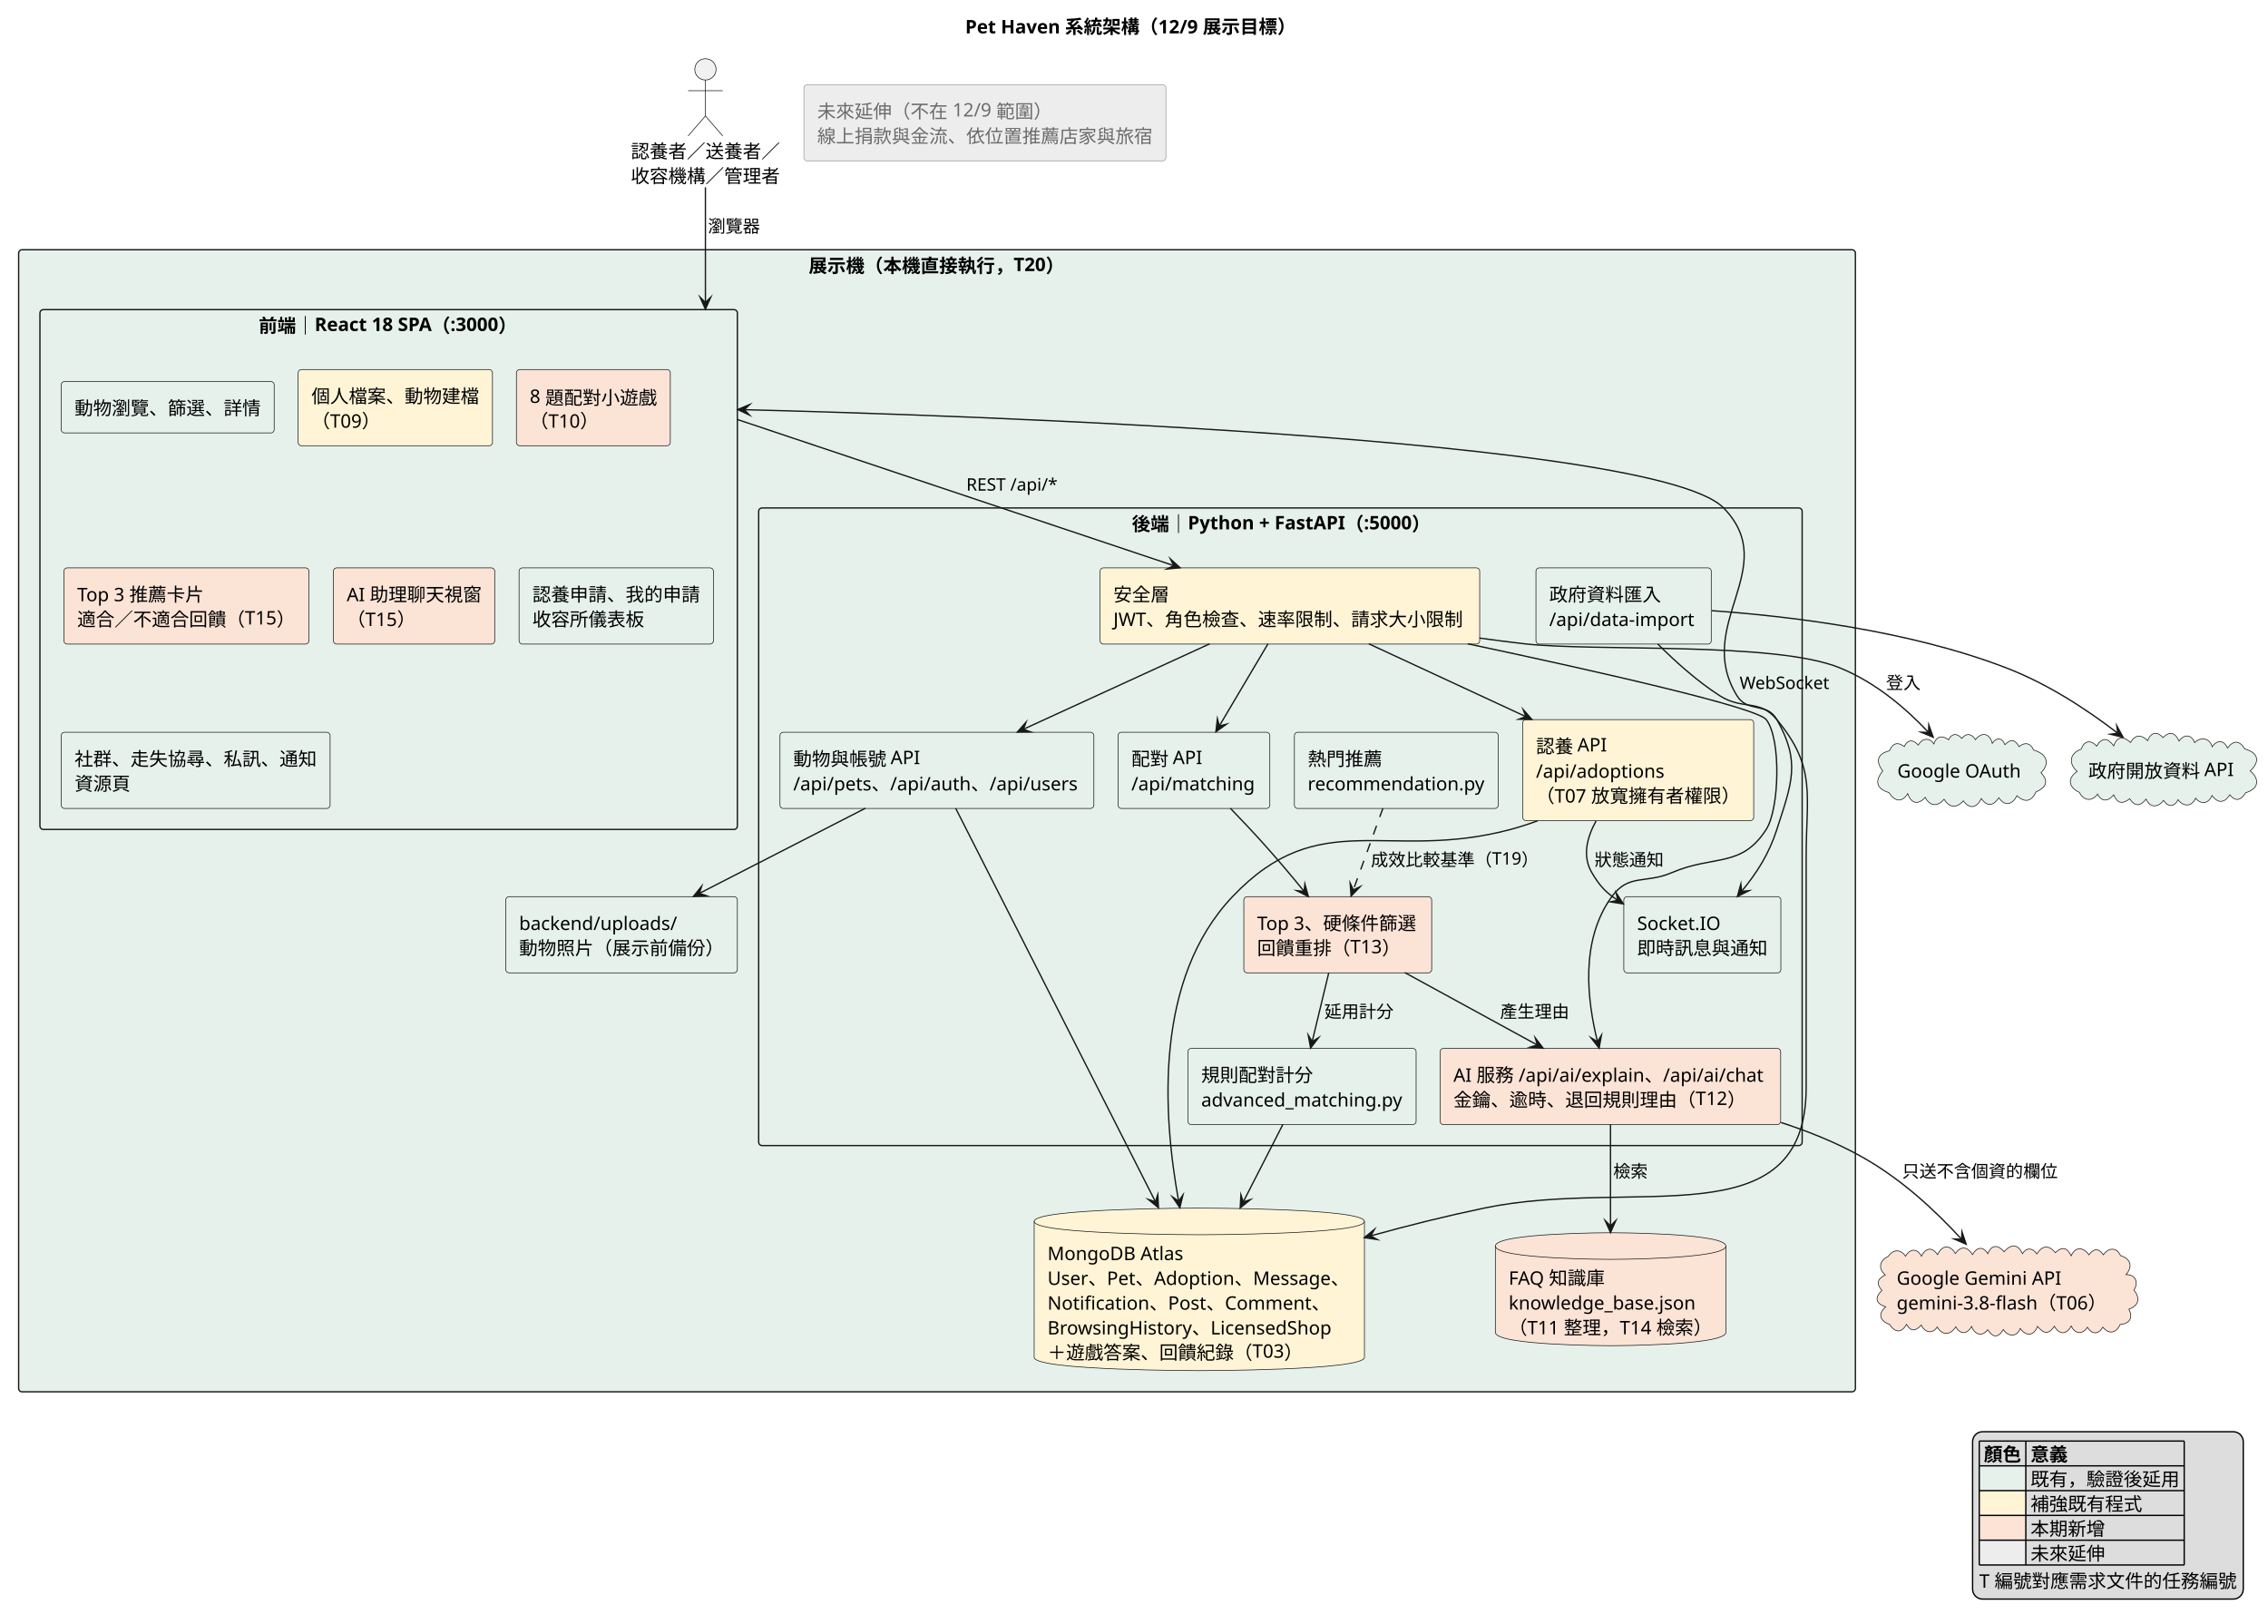
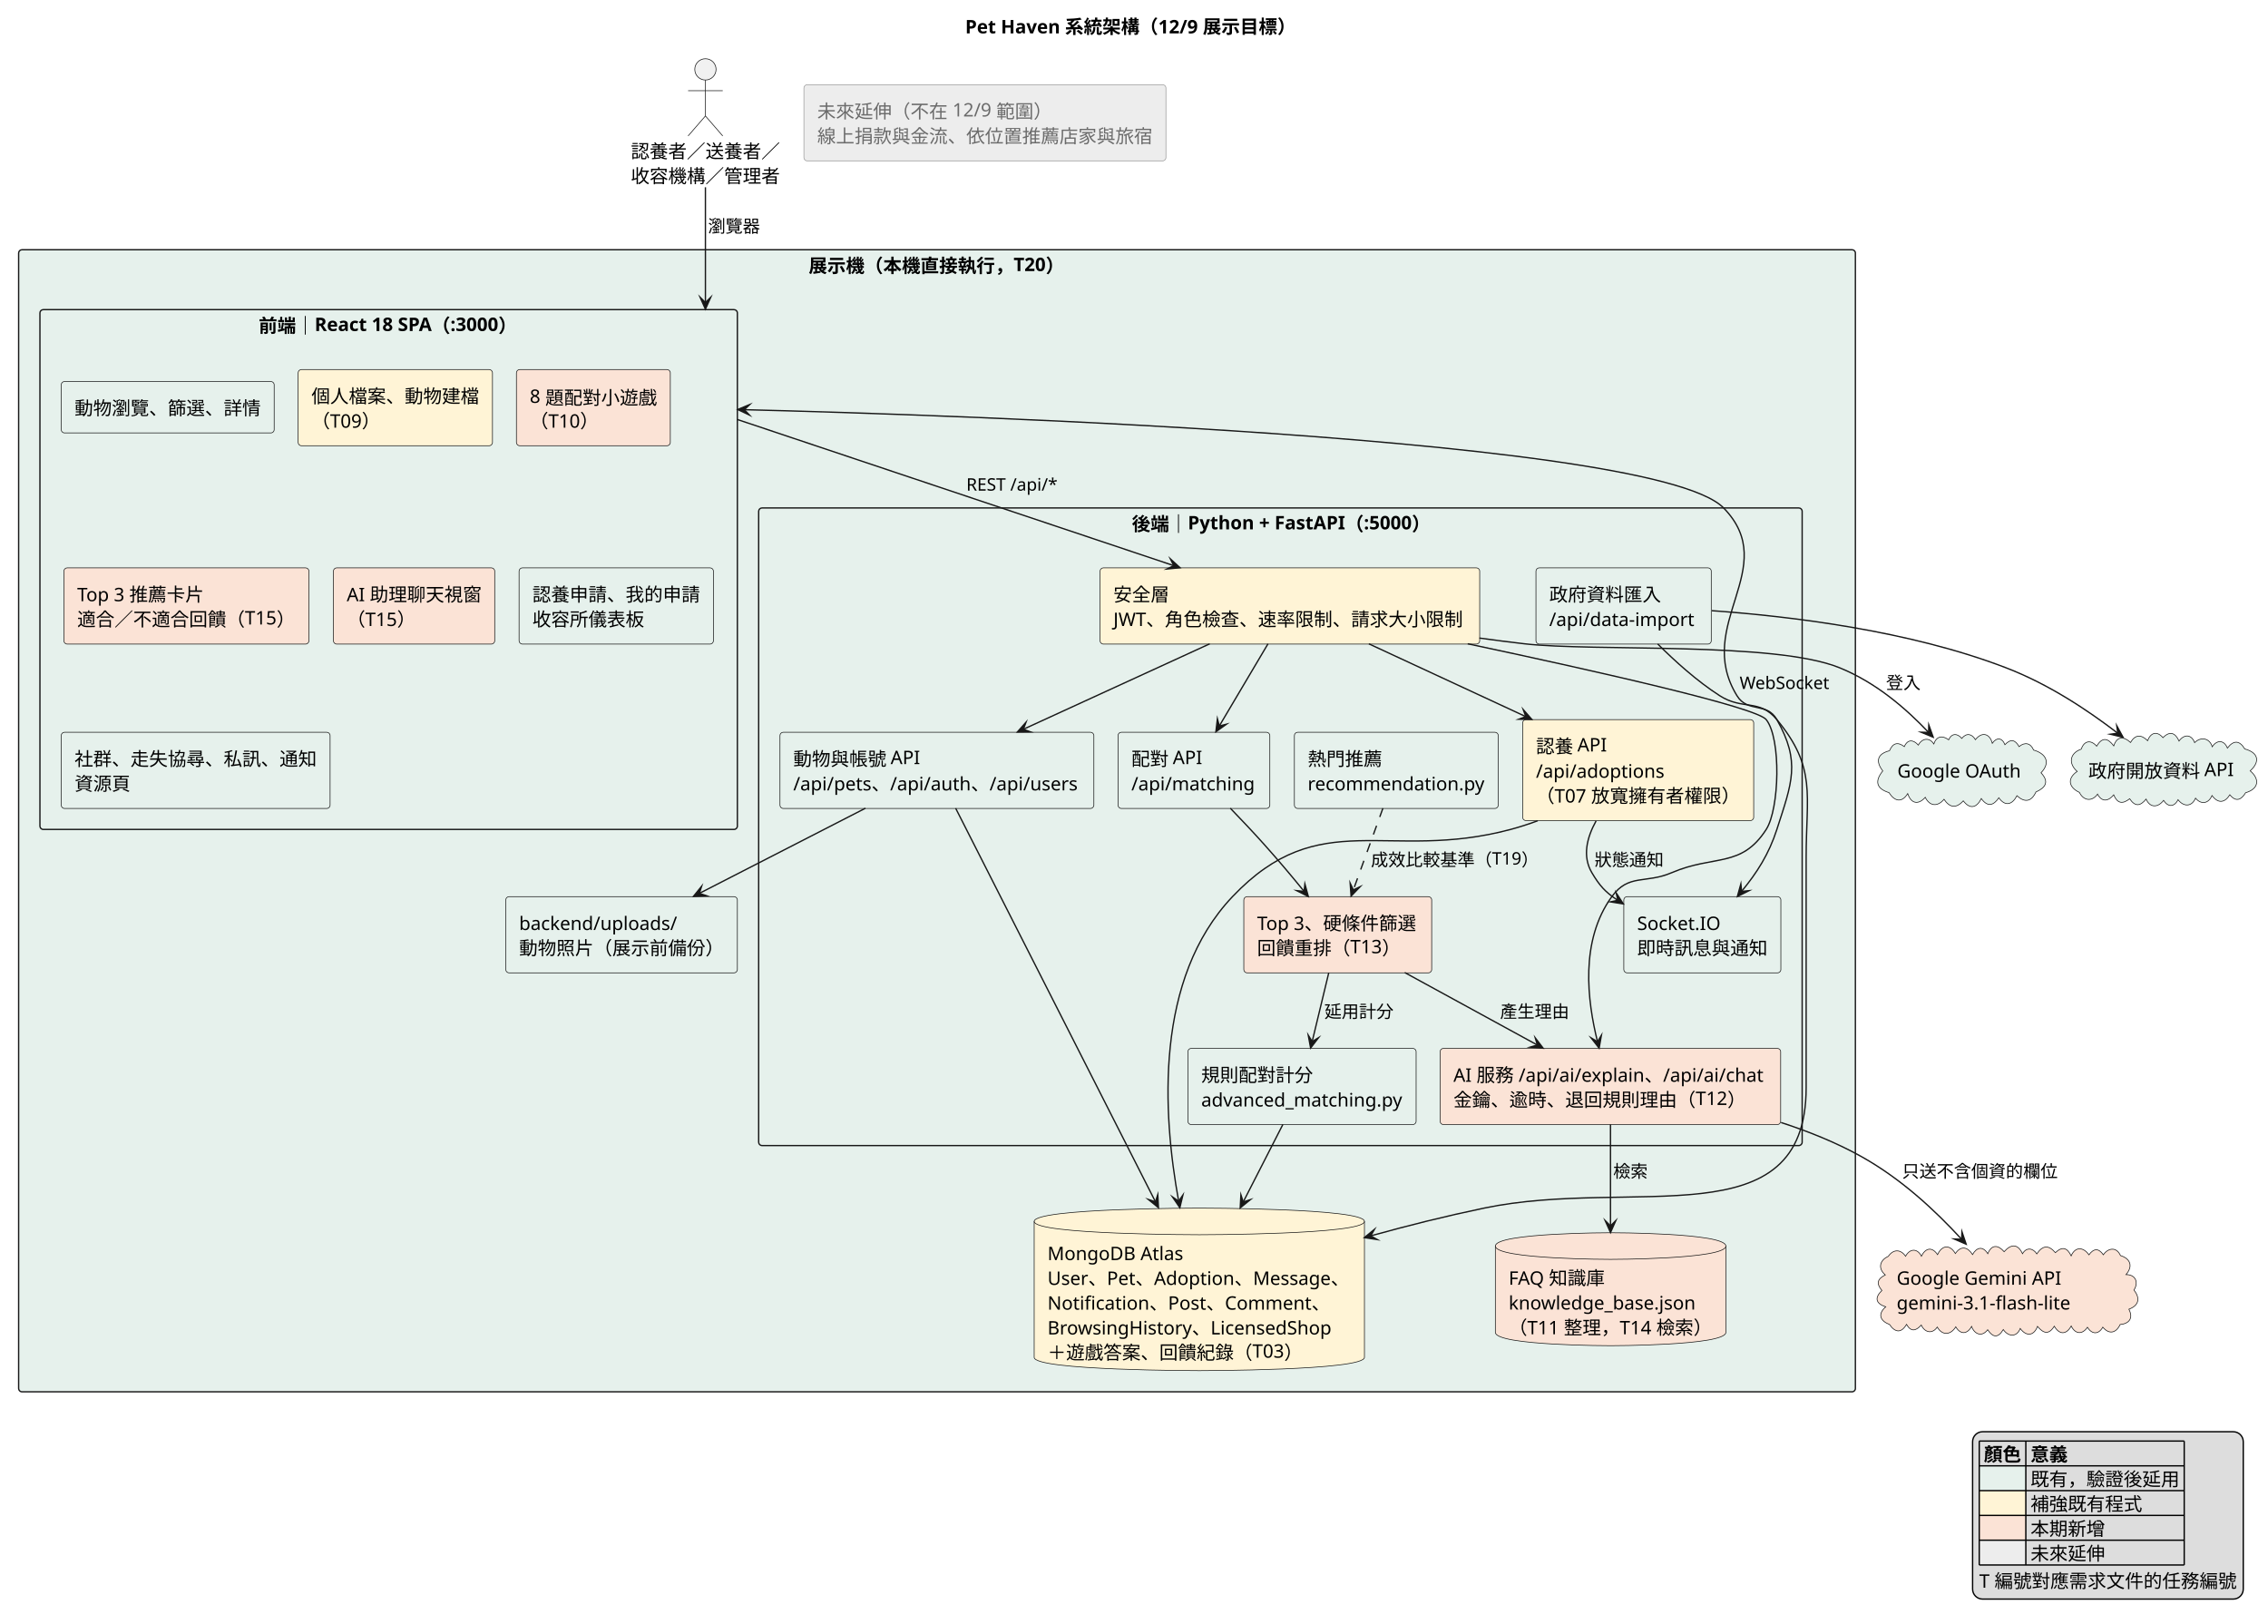
<svg xmlns="http://www.w3.org/2000/svg" version="1.1" data-diagram-type="DESCRIPTION" style="width:1704px;height:1220px;background:#FFFFFF;" width="1704px" height="1220px" viewBox="0 0 1704 1220" zoomAndPan="magnify" preserveAspectRatio="none" contentStyleType="text/css">
  <defs />
  <g font-family="sans-serif" lengthAdjust="spacing">
    <g class="title" data-source-line="27">
      <text x="725.169" y="25.06" fill="#000" font-size="14" textLength="247.078" font-weight="700" font-family="'Microsoft JhengHei'">Pet Haven 系統架構（12/9 展示目標）</text>
    </g>
    <g class="cluster" data-qualified-name="...........T20." id="ent0002" data-source-line="31">
      <rect x="14" y="187.621" width="1380" height="858" fill="#E6F1EC" style="stroke:#181818;stroke-width:1;" rx="2.5" ry="2.5" />
      <text x="607.535" y="204.681" fill="#000" font-size="14" textLength="192.931" font-weight="700" font-family="'Microsoft JhengHei'">展示機（本機直接執行，T20）</text>
    </g>
    <g class="cluster" data-qualified-name="...........T20..FE" id="ent0003" data-source-line="33">
      <rect x="30" y="232.621" width="524" height="390.5" fill="#E6F1EC" style="stroke:#181818;stroke-width:1;" rx="2.5" ry="2.5" />
      <text x="194.369" y="249.681" fill="#000" font-size="14" textLength="195.262" font-weight="700" font-family="'Microsoft JhengHei'">前端｜React 18 SPA（:3000）</text>
    </g>
    <g class="cluster" data-qualified-name="...........T20..BE" id="ent0011" data-source-line="43">
      <rect x="570" y="381.621" width="784" height="479" fill="#E6F1EC" style="stroke:#181818;stroke-width:1;" rx="2.5" ry="2.5" />
      <text x="850.417" y="398.681" fill="#000" font-size="14" textLength="223.166" font-weight="700" font-family="'Microsoft JhengHei'">後端｜Python + FastAPI（:5000）</text>
    </g>
    <g class="entity" data-qualified-name="U" id="ent0001" data-source-line="29">
      <ellipse cx="530" cy="52.121" rx="8" ry="8" fill="#F1F1F1" style="stroke:#181818;stroke-width:0.5;" />
      <path d="M530,60.121 L530,87.121 M517,68.121 L543,68.121 M530,87.121 L517,102.121 M530,87.121 L543,102.121" style="stroke:#181818;stroke-width:0.5;" fill="none" />
      <text x="474" y="118.681" fill="#000" font-size="14" textLength="112" font-family="'Microsoft JhengHei'">認養者／送養者／</text>
      <text x="474" y="137.302" fill="#000" font-size="14" textLength="112" font-family="'Microsoft JhengHei'">收容機構／管理者</text>
    </g>
    <g class="entity" data-qualified-name="LLM" id="ent0025" data-source-line="61">
      <path d="M1418.68,943.88 C1422.344,938.471 1427.946,938.259 1431.704,943.768 C1434.844,937.966 1440.438,937.541 1443.607,943.739 C1446.62,937.592 1451.511,936.342 1455.729,942.558 C1459.036,935.375 1464.919,934.684 1469.108,941.729 C1473.415,935.474 1478.422,936.839 1482.011,942.506 C1485.125,937.016 1489.706,935.872 1493.464,941.863 C1496.448,934.652 1501.241,935.212 1505.744,940.352 C1510.882,934.609 1515.902,934.098 1519.556,941.868 C1522.501,936.815 1527.451,937.589 1530.288,941.989 C1534.686,935.588 1539.025,935.039 1544.248,941.064 C1549.495,936.16 1553.114,937.31 1556.119,943.47 C1559.283,936.118 1565.554,936.984 1569.452,942.722 C1573.037,937.817 1576.662,937.504 1580.294,942.672 C1583.839,937.462 1590.171,936.494 1593.17,943.258 C1600.837,945.645 1602.629,951.433 1597.307,957.574 C1604.708,957.484 1606.878,963.562 1603.309,969.156 C1608.066,975.296 1607.147,980.74 1599.479,983.582 C1602.917,990.21 1599.873,994.417 1592.903,995.104 C1589.924,1001.469 1584.7,1002.842 1579.894,997.061 C1576.607,1002.843 1571.71,1002.511 1568.325,997.162 C1564.425,1002.91 1559.099,1002.3 1556.149,996.187 C1552.465,1002.903 1547.265,1002.876 1543.425,996.337 C1539.192,1003.153 1535.184,1001.677 1530.81,996.485 C1528.041,1003.919 1522.222,1004.046 1517.84,998.043 C1515.092,1005.055 1508.654,1004.109 1505.12,998.859 C1501.24,1005.317 1497.406,1005.064 1493.384,998.992 C1488.985,1004.836 1483.312,1002.267 1481.306,996.501 C1478.11,1002.445 1472.918,1002.862 1469.417,996.803 C1465.708,1002.924 1459.388,1003.74 1455.505,996.992 C1451.656,1002.636 1445.934,1000.962 1443.496,995.472 C1439.654,999.797 1435.795,1000.965 1432.413,994.978 C1428.415,1001.877 1423.728,1001.043 1419.648,995.059 C1412.689,992.386 1410.449,987.317 1416.788,981.78 C1409.254,979.312 1408.238,975.045 1413.909,969.485 C1409.52,964.255 1410.484,960.775 1416.473,957.827 C1410.767,952.971 1412.191,946.806 1418.68,943.88" style="stroke:#181818;stroke-width:0.5;" fill="#FBE3D6" />
      <text x="1425" y="965.181" fill="#000" font-size="14" textLength="124.469" font-family="'Microsoft JhengHei'">Google Gemini API</text>
-       <text x="1425" y="983.802" fill="#000" font-size="14" textLength="160.002" font-family="'Microsoft JhengHei'">gemini-3.8-flash（T06）</text>
+       <text x="1425" y="983.802" fill="#000" font-size="14" textLength="160.002" font-family="'Microsoft JhengHei'">gemini-3.1-flash-lite</text>
    </g>
    <g class="entity" data-qualified-name="GOOGLE" id="ent0026" data-source-line="62">
      <path d="M1419.621,564.022 C1422.013,558.336 1425.683,557.025 1430.753,560.905 C1433.291,555.088 1437.692,555.694 1441.295,559.771 C1443.881,554.747 1449.533,553.568 1452.893,558.905 C1454.979,552.966 1459.317,552.27 1464.045,555.791 C1466.445,550.661 1470.571,550.814 1473.933,554.74 C1477.44,550.397 1481.487,551.181 1484.17,555.693 C1488.947,549.499 1494.984,550.972 1496.853,558.4 C1500.067,553.823 1504.222,554.056 1506.346,559.439 C1510.642,554.934 1514.01,555.598 1516.957,560.897 C1521.326,557.275 1525.672,558.162 1527.902,563.509 C1536.871,566.022 1541.08,572.667 1533.467,580.585 C1539.861,587.404 1536.821,591.787 1529.637,594.998 C1526.276,602.344 1521.253,603.205 1515.374,597.817 C1511.94,604.378 1506.73,606.319 1501.76,599.363 C1497.721,605.387 1493.186,606.415 1488.603,599.935 C1485.166,606.821 1480.203,608.357 1475.051,601.644 C1469.741,607.555 1464.906,606.901 1460.579,600.49 C1455.895,606.223 1449.842,605.868 1446.488,599.002 C1441.181,605.05 1435.752,603.684 1433.308,596.211 C1428.7,603.67 1423.134,601.732 1419.255,595.466 C1409.524,592.423 1408.464,586.758 1414.583,579.171 C1409.049,571.987 1410.391,566.297 1419.621,564.022" style="stroke:#181818;stroke-width:0.5;" fill="#E6F1EC" />
      <text x="1425.5" y="584.181" fill="#000" font-size="14" textLength="95.115" font-family="'Microsoft JhengHei'">Google OAuth</text>
    </g>
    <g class="entity" data-qualified-name="GOV" id="ent0027" data-source-line="63">
      <path d="M1563.715,562.819 C1565.768,556.406 1570.958,555.518 1575.239,560.584 C1579.5,553.517 1583.638,554.395 1588.122,560.364 C1590.59,552.743 1595.763,553.215 1600.714,557.803 C1604.269,551.643 1608.841,551.712 1613.538,556.461 C1615.883,550.384 1620.502,548.866 1625.091,554.186 C1630.358,548.817 1634.333,550.545 1637.168,556.728 C1640.814,551.576 1646.406,551.389 1648.875,557.908 C1653.443,553.312 1660.164,554.379 1662.1,561.009 C1665.555,555.698 1671.054,555.787 1673.497,562.009 C1678.134,555.948 1682.562,556.067 1686.555,562.673 C1696.613,565.327 1698.415,572.037 1690.63,579.113 C1698.146,585.549 1696.944,592.732 1687.187,595.549 C1684.003,600.848 1679.974,602.857 1675.335,597.109 C1671.333,603.396 1666.426,603.74 1661.921,597.654 C1659.395,603.698 1653.879,604.828 1649.559,599.625 C1646.645,606.472 1640.388,606.099 1636.412,600.773 C1633.585,606.459 1628.901,606.516 1625.542,601.303 C1621.562,606.632 1615.474,607.307 1612.408,600.327 C1608.049,605.703 1604.21,606.237 1600.064,600.099 C1594.667,604.344 1590.844,603.669 1588.077,597.167 C1584.2,601.873 1579.287,602.972 1575.93,596.598 C1571.703,602.574 1565.346,601.548 1562.29,595.293 C1554.323,591.59 1552.839,584.896 1560.632,579.535 C1553.927,573.725 1554.919,565.77 1563.715,562.819" style="stroke:#181818;stroke-width:0.5;" fill="#E6F1EC" />
      <text x="1569" y="584.181" fill="#000" font-size="14" textLength="109.594" font-family="'Microsoft JhengHei'">政府開放資料 API</text>
    </g>
    <g class="entity" data-qualified-name="FUTURE" id="ent0028" data-source-line="65">
      <rect x="604" y="63.621" width="272" height="57.242" fill="#EDEDED" style="stroke:#9A9A9A;stroke-width:0.5;" rx="2.5" ry="2.5" />
      <text x="614" y="88.681" fill="#6B6B6B" font-size="14" textLength="177.181" font-family="'Microsoft JhengHei'">未來延伸（不在 12/9 範圍）</text>
      <text x="614" y="107.302" fill="#6B6B6B" font-size="14" textLength="252" font-family="'Microsoft JhengHei'">線上捐款與金流、依位置推薦店家與旅宿</text>
    </g>
    <g class="entity" data-qualified-name="...........T20..DB" id="ent0022" data-source-line="56">
      <path d="M777,917.621 C777,907.621 901.068,907.621 901.068,907.621 C901.068,907.621 1025.136,907.621 1025.136,917.621 L1025.136,1019.727 C1025.136,1029.727 901.068,1029.727 901.068,1029.727 C901.068,1029.727 777,1029.727 777,1019.727 L777,917.621" style="stroke:#181818;stroke-width:0.5;" fill="#FFF4D6" />
      <path d="M777,917.621 C777,927.621 901.068,927.621 901.068,927.621 C901.068,927.621 1025.136,927.621 1025.136,917.621" style="stroke:#181818;stroke-width:0.5;" fill="none" />
      <text x="787" y="946.681" fill="#000" font-size="14" textLength="103.694" font-family="'Microsoft JhengHei'">MongoDB Atlas</text>
      <text x="787" y="965.302" fill="#000" font-size="14" textLength="228.136" font-family="'Microsoft JhengHei'">User、Pet、Adoption、Message、</text>
      <text x="787" y="983.923" fill="#000" font-size="14" textLength="214.108" font-family="'Microsoft JhengHei'">Notification、Post、Comment、</text>
      <text x="787" y="1002.544" fill="#000" font-size="14" textLength="213.404" font-family="'Microsoft JhengHei'">BrowsingHistory、LicensedShop</text>
      <text x="787" y="1021.165" fill="#000" font-size="14" textLength="192.09" font-family="'Microsoft JhengHei'">＋遊戲答案、回饋紀錄（T03）</text>
    </g>
    <g class="entity" data-qualified-name="...........T20..KB" id="ent0023" data-source-line="57">
      <path d="M1123.5,936.121 C1123.5,926.121 1210.09,926.121 1210.09,926.121 C1210.09,926.121 1296.68,926.121 1296.68,936.121 L1296.68,1000.984 C1296.68,1010.984 1210.09,1010.984 1210.09,1010.984 C1210.09,1010.984 1123.5,1010.984 1123.5,1000.984 L1123.5,936.121" style="stroke:#181818;stroke-width:0.5;" fill="#FBE3D6" />
      <path d="M1123.5,936.121 C1123.5,946.121 1210.09,946.121 1210.09,946.121 C1210.09,946.121 1296.68,946.121 1296.68,936.121" style="stroke:#181818;stroke-width:0.5;" fill="none" />
      <text x="1133.5" y="965.181" fill="#000" font-size="14" textLength="73.944" font-family="'Microsoft JhengHei'">FAQ 知識庫</text>
      <text x="1133.5" y="983.802" fill="#000" font-size="14" textLength="140.451" font-family="'Microsoft JhengHei'">knowledge_base.json</text>
      <text x="1133.5" y="1002.423" fill="#000" font-size="14" textLength="153.18" font-family="'Microsoft JhengHei'">（T11 整理，T14 檢索）</text>
    </g>
    <g class="entity" data-qualified-name="...........T20..VOL" id="ent0024" data-source-line="58">
      <rect x="380" y="673.621" width="174" height="57.242" fill="#E6F1EC" style="stroke:#181818;stroke-width:0.5;" rx="2.5" ry="2.5" />
      <text x="390" y="698.681" fill="#000" font-size="14" textLength="120.641" font-family="'Microsoft JhengHei'">backend/uploads/</text>
      <text x="390" y="717.302" fill="#000" font-size="14" textLength="154" font-family="'Microsoft JhengHei'">動物照片（展示前備份）</text>
    </g>
    <g class="entity" data-qualified-name="...........T20..FE.FE_PET" id="ent0004" data-source-line="34">
      <rect x="46" y="286.621" width="160" height="38.621" fill="#E6F1EC" style="stroke:#181818;stroke-width:0.5;" rx="2.5" ry="2.5" />
      <text x="56" y="311.681" fill="#000" font-size="14" textLength="140" font-family="'Microsoft JhengHei'">動物瀏覽、篩選、詳情</text>
    </g>
    <g class="entity" data-qualified-name="...........T20..FE.FE_PROFILE" id="ent0005" data-source-line="35">
      <rect x="224" y="277.621" width="146" height="57.242" fill="#FFF4D6" style="stroke:#181818;stroke-width:0.5;" rx="2.5" ry="2.5" />
      <text x="234" y="302.681" fill="#000" font-size="14" textLength="126" font-family="'Microsoft JhengHei'">個人檔案、動物建檔</text>
      <text x="234" y="321.302" fill="#000" font-size="14" textLength="52.09" font-family="'Microsoft JhengHei'">（T09）</text>
    </g>
    <g class="entity" data-qualified-name="...........T20..FE.FE_GAME" id="ent0006" data-source-line="36">
      <rect x="388" y="277.621" width="115.614" height="57.242" fill="#FBE3D6" style="stroke:#181818;stroke-width:0.5;" rx="2.5" ry="2.5" />
      <text x="398" y="302.681" fill="#000" font-size="14" textLength="95.614" font-family="'Microsoft JhengHei'">8 題配對小遊戲</text>
      <text x="398" y="321.302" fill="#000" font-size="14" textLength="52.09" font-family="'Microsoft JhengHei'">（T10）</text>
    </g>
    <g class="entity" data-qualified-name="...........T20..FE.FE_REC" id="ent0007" data-source-line="37">
      <rect x="48" y="426.621" width="184.09" height="57.242" fill="#FBE3D6" style="stroke:#181818;stroke-width:0.5;" rx="2.5" ry="2.5" />
      <text x="58" y="451.681" fill="#000" font-size="14" textLength="96.66" font-family="'Microsoft JhengHei'">Top 3 推薦卡片</text>
      <text x="58" y="470.302" fill="#000" font-size="14" textLength="164.09" font-family="'Microsoft JhengHei'">適合／不適合回饋（T15）</text>
    </g>
    <g class="entity" data-qualified-name="...........T20..FE.FE_CHAT" id="ent0008" data-source-line="38">
      <rect x="250.5" y="426.621" width="121.179" height="57.242" fill="#FBE3D6" style="stroke:#181818;stroke-width:0.5;" rx="2.5" ry="2.5" />
      <text x="260.5" y="451.681" fill="#000" font-size="14" textLength="101.179" font-family="'Microsoft JhengHei'">AI 助理聊天視窗</text>
      <text x="260.5" y="470.302" fill="#000" font-size="14" textLength="52.09" font-family="'Microsoft JhengHei'">（T15）</text>
    </g>
    <g class="entity" data-qualified-name="...........T20..FE.FE_ADOPT" id="ent0009" data-source-line="39">
      <rect x="390" y="426.621" width="146" height="57.242" fill="#E6F1EC" style="stroke:#181818;stroke-width:0.5;" rx="2.5" ry="2.5" />
      <text x="400" y="451.681" fill="#000" font-size="14" textLength="126" font-family="'Microsoft JhengHei'">認養申請、我的申請</text>
      <text x="400" y="470.302" fill="#000" font-size="14" textLength="84" font-family="'Microsoft JhengHei'">收容所儀表板</text>
    </g>
    <g class="entity" data-qualified-name="...........T20..FE.FE_SOCIAL" id="ent0010" data-source-line="40">
      <rect x="46" y="550.121" width="202" height="57.242" fill="#E6F1EC" style="stroke:#181818;stroke-width:0.5;" rx="2.5" ry="2.5" />
      <text x="56" y="575.181" fill="#000" font-size="14" textLength="182" font-family="'Microsoft JhengHei'">社群、走失協尋、私訊、通知</text>
      <text x="56" y="593.802" fill="#000" font-size="14" textLength="42" font-family="'Microsoft JhengHei'">資源頁</text>
    </g>
    <g class="entity" data-qualified-name="...........T20..BE.BE_SEC" id="ent0012" data-source-line="44">
      <rect x="826.5" y="426.621" width="285.221" height="57.242" fill="#FFF4D6" style="stroke:#181818;stroke-width:0.5;" rx="2.5" ry="2.5" />
      <text x="836.5" y="451.681" fill="#000" font-size="14" textLength="42" font-family="'Microsoft JhengHei'">安全層</text>
      <text x="836.5" y="470.302" fill="#000" font-size="14" textLength="265.221" font-family="'Microsoft JhengHei'">JWT、角色檢查、速率限制、請求大小限制</text>
    </g>
    <g class="entity" data-qualified-name="...........T20..BE.BE_ADOPT" id="ent0013" data-source-line="45">
      <rect x="1144" y="540.621" width="173.59" height="75.863" fill="#FFF4D6" style="stroke:#181818;stroke-width:0.5;" rx="2.5" ry="2.5" />
      <text x="1154" y="565.681" fill="#000" font-size="14" textLength="53.594" font-family="'Microsoft JhengHei'">認養 API</text>
      <text x="1154" y="584.302" fill="#000" font-size="14" textLength="98.485" font-family="'Microsoft JhengHei'">/api/adoptions</text>
      <text x="1154" y="602.923" fill="#000" font-size="14" textLength="153.59" font-family="'Microsoft JhengHei'">（T07 放寬擁有者權限）</text>
    </g>
    <g class="entity" data-qualified-name="...........T20..BE.BE_PET" id="ent0014" data-source-line="46">
      <rect x="586" y="550.121" width="235.838" height="57.242" fill="#E6F1EC" style="stroke:#181818;stroke-width:0.5;" rx="2.5" ry="2.5" />
      <text x="596" y="575.181" fill="#000" font-size="14" textLength="95.594" font-family="'Microsoft JhengHei'">動物與帳號 API</text>
      <text x="596" y="593.802" fill="#000" font-size="14" textLength="215.838" font-family="'Microsoft JhengHei'">/api/pets、/api/auth、/api/users</text>
    </g>
    <g class="entity" data-qualified-name="...........T20..BE.BE_MATCH" id="ent0015" data-source-line="47">
      <rect x="840" y="550.121" width="114.042" height="57.242" fill="#E6F1EC" style="stroke:#181818;stroke-width:0.5;" rx="2.5" ry="2.5" />
      <text x="850" y="575.181" fill="#000" font-size="14" textLength="53.594" font-family="'Microsoft JhengHei'">配對 API</text>
      <text x="850" y="593.802" fill="#000" font-size="14" textLength="94.042" font-family="'Microsoft JhengHei'">/api/matching</text>
    </g>
    <g class="entity" data-qualified-name="...........T20..BE.SVC_MATCH" id="ent0016" data-source-line="48">
      <rect x="892.5" y="787.621" width="171.457" height="57.242" fill="#E6F1EC" style="stroke:#181818;stroke-width:0.5;" rx="2.5" ry="2.5" />
      <text x="902.5" y="812.681" fill="#000" font-size="14" textLength="84" font-family="'Microsoft JhengHei'">規則配對計分</text>
      <text x="902.5" y="831.302" fill="#000" font-size="14" textLength="151.457" font-family="'Microsoft JhengHei'">advanced_matching.py</text>
    </g>
    <g class="entity" data-qualified-name="...........T20..BE.SVC_POP" id="ent0017" data-source-line="49">
      <rect x="972.5" y="550.121" width="153.171" height="57.242" fill="#E6F1EC" style="stroke:#181818;stroke-width:0.5;" rx="2.5" ry="2.5" />
      <text x="982.5" y="575.181" fill="#000" font-size="14" textLength="56" font-family="'Microsoft JhengHei'">熱門推薦</text>
      <text x="982.5" y="593.802" fill="#000" font-size="14" textLength="133.171" font-family="'Microsoft JhengHei'">recommendation.py</text>
    </g>
    <g class="entity" data-qualified-name="...........T20..BE.SVC_TOP3" id="ent0018" data-source-line="50">
      <rect x="934.5" y="673.621" width="141.16" height="57.242" fill="#FBE3D6" style="stroke:#181818;stroke-width:0.5;" rx="2.5" ry="2.5" />
      <text x="944.5" y="698.681" fill="#000" font-size="14" textLength="121.16" font-family="'Microsoft JhengHei'">Top 3、硬條件篩選</text>
      <text x="944.5" y="717.302" fill="#000" font-size="14" textLength="108.09" font-family="'Microsoft JhengHei'">回饋重排（T13）</text>
    </g>
    <g class="entity" data-qualified-name="...........T20..BE.SVC_AI" id="ent0019" data-source-line="51">
      <rect x="1082" y="787.621" width="255.847" height="57.242" fill="#FBE3D6" style="stroke:#181818;stroke-width:0.5;" rx="2.5" ry="2.5" />
      <text x="1092" y="812.681" fill="#000" font-size="14" textLength="235.847" font-family="'Microsoft JhengHei'">AI 服務 /api/ai/explain、/api/ai/chat</text>
      <text x="1092" y="831.302" fill="#000" font-size="14" textLength="220.09" font-family="'Microsoft JhengHei'">金鑰、逾時、退回規則理由（T12）</text>
    </g>
    <g class="entity" data-qualified-name="...........T20..BE.BE_IMPORT" id="ent0020" data-source-line="52">
      <rect x="1154" y="426.621" width="131.713" height="57.242" fill="#E6F1EC" style="stroke:#181818;stroke-width:0.5;" rx="2.5" ry="2.5" />
      <text x="1164" y="451.681" fill="#000" font-size="14" textLength="84" font-family="'Microsoft JhengHei'">政府資料匯入</text>
      <text x="1164" y="470.302" fill="#000" font-size="14" textLength="111.713" font-family="'Microsoft JhengHei'">/api/data-import</text>
    </g>
    <g class="entity" data-qualified-name="...........T20..BE.BE_IO" id="ent0021" data-source-line="53">
      <rect x="1220" y="673.621" width="118" height="57.242" fill="#E6F1EC" style="stroke:#181818;stroke-width:0.5;" rx="2.5" ry="2.5" />
      <text x="1230" y="698.681" fill="#000" font-size="14" textLength="62.822" font-family="'Microsoft JhengHei'">Socket.IO</text>
      <text x="1230" y="717.302" fill="#000" font-size="14" textLength="98" font-family="'Microsoft JhengHei'">即時訊息與通知</text>
    </g>
    <g class="link" data-entity-1="ent0001" data-entity-2="ent0003" id="lnk29" data-link-type="dependency">
      <polygon points="530,232.307,534,223.307,530,227.307,526,223.307,530,232.307" fill="#181818" style="stroke:#181818;stroke-width:1;stroke-linejoin:miter;stroke-miterlimit:10;" />
      <path d="M530,140.698 C530,165.724 530,197.069 530,225.661 C530,227.448 530,229.224 530,230.987 C530,231.428 530,226.868 530,227.307" style="stroke:#181818;stroke-width:1;" fill="none" />
      <text x="532" y="174.605" fill="#000" font-size="13" textLength="39" font-family="'Microsoft JhengHei'">瀏覽器</text>
    </g>
    <g class="link" data-entity-1="ent0003" data-entity-2="ent0012" id="lnk30" data-link-type="dependency">
      <polygon points="886.607,426.532,879.342,419.881,881.865,424.944,876.802,427.467,886.607,426.532" fill="#181818" style="stroke:#181818;stroke-width:1;stroke-linejoin:miter;stroke-miterlimit:10;" />
      <path d="M554.081,315.185 C556.225,315.903 558.496,316.663 560.885,317.463 C570.442,320.663 581.903,324.501 594.817,328.825 C620.645,337.474 652.283,348.068 686.119,359.398 C753.79,382.058 825.512,406.074 881.865,424.944" style="stroke:#181818;stroke-width:1;" fill="none" />
      <text x="726" y="368.605" fill="#000" font-size="13" textLength="68.771" font-family="'Microsoft JhengHei'">REST /api/*</text>
    </g>
    <g class="link" data-entity-1="ent0003" data-entity-2="ent0021" id="lnk31" data-link-type="dependency">
      <polygon points="554.241,307.661,563.141,311.877,559.239,307.782,563.335,303.88,554.241,307.661" fill="#181818" style="stroke:#181818;stroke-width:1;stroke-linejoin:miter;stroke-miterlimit:10;" />
      <polygon points="1305.316,673.527,1314.127,669.126,1308.496,669.669,1307.953,664.038,1305.316,673.527" fill="#181818" style="stroke:#181818;stroke-width:1;stroke-linejoin:miter;stroke-miterlimit:10;" />
      <path d="M559.239,307.782 C560.293,307.808 557.936,307.751 559.049,307.779 C567.947,307.999 578.697,308.28 591.028,308.627 C615.69,309.322 646.676,310.285 681.818,311.571 C752.102,314.144 839.011,318.011 925.202,323.614 C1097.584,334.821 1267.096,352.974 1295,381.621 C1338.836,426.624 1272.131,469.081 1305,522.621 C1313.135,535.872 1327.339,527.09 1335,540.621 C1353.066,572.528 1346.232,588.217 1335,623.121 C1329.025,641.688 1319.995,655.717 1308.496,669.669" style="stroke:#181818;stroke-width:1;" fill="none" />
      <text x="1307" y="517.605" fill="#000" font-size="13" textLength="69.659" font-family="'Microsoft JhengHei'">WebSocket</text>
    </g>
    <g class="link" data-entity-1="ent0012" data-entity-2="ent0014" id="lnk32" data-link-type="dependency">
      <polygon points="764.353,549.95,774.201,549.835,768.898,547.866,770.867,542.563,764.353,549.95" fill="#181818" style="stroke:#181818;stroke-width:1;stroke-linejoin:miter;stroke-miterlimit:10;" />
      <path d="M908.867,483.691 C865.651,503.506 812.164,528.029 768.898,547.866" style="stroke:#181818;stroke-width:1;" fill="none" />
    </g>
    <g class="link" data-entity-1="ent0012" data-entity-2="ent0013" id="lnk33" data-link-type="dependency">
      <polygon points="1150.923,540.486,1144.441,533.071,1146.387,538.383,1141.076,540.329,1150.923,540.486" fill="#181818" style="stroke:#181818;stroke-width:1;stroke-linejoin:miter;stroke-miterlimit:10;" />
      <path d="M1028.452,483.691 C1064.687,500.495 1106.921,520.08 1146.387,538.383" style="stroke:#181818;stroke-width:1;" fill="none" />
    </g>
    <g class="link" data-entity-1="ent0012" data-entity-2="ent0015" id="lnk34" data-link-type="dependency">
      <polygon points="913.522,549.739,921.552,544.036,916.072,545.438,914.67,539.958,913.522,549.739" fill="#181818" style="stroke:#181818;stroke-width:1;stroke-linejoin:miter;stroke-miterlimit:10;" />
      <path d="M952.662,483.691 C940.962,503.436 927.813,525.623 916.072,545.438" style="stroke:#181818;stroke-width:1;" fill="none" />
    </g>
    <g class="link" data-entity-1="ent0012" data-entity-2="ent0019" id="lnk35" data-link-type="dependency">
      <polygon points="1201.464,787.462,1203.165,777.761,1200.253,782.611,1195.403,779.699,1201.464,787.462" fill="#181818" style="stroke:#181818;stroke-width:1;stroke-linejoin:miter;stroke-miterlimit:10;" />
      <path d="M1102.724,483.656 C1201.36,504.608 1319.674,531.365 1327,540.621 C1338.378,554.997 1336.905,607.694 1327,623.121 C1308.25,652.325 1287.898,641.95 1256,655.621 C1236.201,664.106 1223.663,656.196 1211,673.621 C1186.954,706.71 1192.553,751.762 1200.253,782.611" style="stroke:#181818;stroke-width:1;" fill="none" />
    </g>
    <g class="link" data-entity-1="ent0015" data-entity-2="ent0018" id="lnk36" data-link-type="dependency">
      <polygon points="982.98,673.549,980.394,664.046,979.821,669.674,974.193,669.1,982.98,673.549" fill="#181818" style="stroke:#181818;stroke-width:1;stroke-linejoin:miter;stroke-miterlimit:10;" />
      <path d="M924.38,607.214 C932.743,615.859 941.874,625.522 950,634.621 C961.177,647.137 969.943,657.554 979.821,669.674" style="stroke:#181818;stroke-width:1;" fill="none" />
    </g>
    <g class="link" data-entity-1="ent0018" data-entity-2="ent0016" id="lnk37" data-link-type="dependency">
      <polygon points="984.691,787.366,990.689,779.554,985.863,782.505,982.912,777.679,984.691,787.366" fill="#181818" style="stroke:#181818;stroke-width:1;stroke-linejoin:miter;stroke-miterlimit:10;" />
      <path d="M998.326,730.806 C994.172,748.037 990.02,765.261 985.863,782.505" style="stroke:#181818;stroke-width:1;" fill="none" />
      <text x="995" y="764.605" fill="#000" font-size="13" textLength="52" font-family="'Microsoft JhengHei'">延用計分</text>
    </g>
    <g class="link" data-entity-1="ent0018" data-entity-2="ent0019" id="lnk38" data-link-type="dependency">
      <polygon points="1159.428,787.492,1153.448,779.666,1155.04,785.094,1149.612,786.687,1159.428,787.492" fill="#181818" style="stroke:#181818;stroke-width:1;stroke-linejoin:miter;stroke-miterlimit:10;" />
      <path d="M1055.411,730.663 C1087.065,747.956 1123.356,767.784 1155.04,785.094" style="stroke:#181818;stroke-width:1;" fill="none" />
      <text x="1127" y="764.605" fill="#000" font-size="13" textLength="52" font-family="'Microsoft JhengHei'">產生理由</text>
    </g>
    <g class="link" data-entity-1="ent0017" data-entity-2="ent0018" id="lnk39" data-link-type="dependency">
      <polygon points="1015.097,673.239,1021.923,666.139,1016.8,668.538,1014.401,663.415,1015.097,673.239" fill="#181818" style="stroke:#181818;stroke-width:1;stroke-linejoin:miter;stroke-miterlimit:10;" />
      <path d="M1039.016,607.191 C1031.866,626.936 1023.975,648.724 1016.8,668.538" style="stroke:#181818;stroke-width:1;stroke-dasharray:7,7;" fill="none" />
      <text x="1030" y="650.605" fill="#000" font-size="13" textLength="126.369" font-family="'Microsoft JhengHei'">成效比較基準（T19）</text>
    </g>
    <g class="link" data-entity-1="ent0019" data-entity-2="ent0023" id="lnk40" data-link-type="dependency">
      <polygon points="1210,925.986,1214,916.986,1210,920.986,1206,916.986,1210,925.986" fill="#181818" style="stroke:#181818;stroke-width:1;stroke-linejoin:miter;stroke-miterlimit:10;" />
      <path d="M1210,844.725 C1210,867.467 1210,895.073 1210,920.986" style="stroke:#181818;stroke-width:1;" fill="none" />
      <text x="1212" y="884.605" fill="#000" font-size="13" textLength="26" font-family="'Microsoft JhengHei'">檢索</text>
    </g>
    <g class="link" data-entity-1="ent0019" data-entity-2="ent0025" id="lnk41" data-link-type="dependency">
      <polygon points="1477.218,934.719,1474.064,925.388,1473.831,931.04,1468.179,930.807,1477.218,934.719" fill="#181818" style="stroke:#181818;stroke-width:1;stroke-linejoin:miter;stroke-miterlimit:10;" />
      <path d="M1338.163,843.309 C1358.842,850.027 1379.51,858.352 1398,868.621 C1428.532,885.579 1453.853,909.344 1473.831,931.04" style="stroke:#181818;stroke-width:1;" fill="none" />
      <text x="1429" y="884.605" fill="#000" font-size="13" textLength="117" font-family="'Microsoft JhengHei'">只送不含個資的欄位</text>
    </g>
    <g class="link" data-entity-1="ent0013" data-entity-2="ent0021" id="lnk42" data-link-type="dependency">
      <polygon points="1219.67,679.103,1214.308,670.841,1215.479,676.376,1209.945,677.547,1219.67,679.103" fill="#181818" style="stroke:#181818;stroke-width:1;stroke-linejoin:miter;stroke-miterlimit:10;" />
      <path d="M1199.171,616.738 C1192.175,629.364 1188.746,643.372 1196,655.621 C1201.694,665.236 1206.028,670.226 1215.479,676.376" style="stroke:#181818;stroke-width:1;" fill="none" />
      <text x="1198" y="650.605" fill="#000" font-size="13" textLength="52" font-family="'Microsoft JhengHei'">狀態通知</text>
    </g>
    <g class="link" data-entity-1="ent0014" data-entity-2="ent0022" id="lnk43" data-link-type="dependency">
      <polygon points="870.379,907.312,869.871,897.476,868.115,902.853,862.738,901.098,870.379,907.312" fill="#181818" style="stroke:#181818;stroke-width:1;stroke-linejoin:miter;stroke-miterlimit:10;" />
      <path d="M718.01,607.214 C749.611,669.454 824.788,817.517 868.115,902.853" style="stroke:#181818;stroke-width:1;" fill="none" />
    </g>
    <g class="link" data-entity-1="ent0013" data-entity-2="ent0022" id="lnk44" data-link-type="dependency">
      <polygon points="886.443,907.325,888.764,897.754,885.546,902.406,880.894,899.188,886.443,907.325" fill="#181818" style="stroke:#181818;stroke-width:1;stroke-linejoin:miter;stroke-miterlimit:10;" />
      <path d="M1155.331,616.623 C1148.555,619.103 1141.717,621.325 1135,623.121 C1042.682,647.808 991.796,604.318 926,673.621 C867.363,735.383 873.446,835.999 885.546,902.406" style="stroke:#181818;stroke-width:1;" fill="none" />
    </g>
    <g class="link" data-entity-1="ent0016" data-entity-2="ent0022" id="lnk45" data-link-type="dependency">
      <polygon points="931.787,907.447,939.447,901.256,934.064,902.995,932.325,897.613,931.787,907.447" fill="#181818" style="stroke:#181818;stroke-width:1;stroke-linejoin:miter;stroke-miterlimit:10;" />
      <path d="M963.877,844.725 C954.89,862.291 945.169,881.29 934.064,902.995" style="stroke:#181818;stroke-width:1;" fill="none" />
    </g>
    <g class="link" data-entity-1="ent0014" data-entity-2="ent0024" id="lnk46" data-link-type="dependency">
      <polygon points="520.976,673.45,530.81,672.904,525.425,671.169,527.16,665.785,520.976,673.45" fill="#181818" style="stroke:#181818;stroke-width:1;stroke-linejoin:miter;stroke-miterlimit:10;" />
      <path d="M650.221,607.191 C611.571,627.006 564.12,651.332 525.425,671.169" style="stroke:#181818;stroke-width:1;" fill="none" />
    </g>
    <g class="link" data-entity-1="ent0020" data-entity-2="ent0027" id="lnk47" data-link-type="dependency">
      <polygon points="1595.109,553.889,1590.389,545.245,1591.137,550.852,1585.53,551.6,1595.109,553.889" fill="#181818" style="stroke:#181818;stroke-width:1;stroke-linejoin:miter;stroke-miterlimit:10;" />
      <path d="M1286.127,458.791 C1345.635,462.997 1434.591,473.815 1507,501.621 C1539.561,514.125 1568.538,533.572 1591.137,550.852" style="stroke:#181818;stroke-width:1;" fill="none" />
    </g>
    <g class="link" data-entity-1="ent0020" data-entity-2="ent0022" id="lnk48" data-link-type="dependency">
      <polygon points="1025.06,929.788,1034.8,931.25,1029.88,928.458,1032.672,923.538,1025.06,929.788" fill="#181818" style="stroke:#181818;stroke-width:1;stroke-linejoin:miter;stroke-miterlimit:10;" />
      <path d="M1245.484,483.798 C1258.49,496.791 1275.107,511.768 1292,522.621 C1309.43,533.82 1321.782,524.668 1335,540.621 C1365.004,576.834 1357,597.093 1357,644.121 C1357,644.121 1357,644.121 1357,817.121 C1357,931.952 1227.403,884.133 1115,907.621 C1085.634,913.757 1059.186,920.371 1029.88,928.458" style="stroke:#181818;stroke-width:1;" fill="none" />
    </g>
    <g class="link" data-entity-1="ent0012" data-entity-2="ent0026" id="lnk49" data-link-type="dependency">
      <polygon points="1452.457,553.848,1449.149,544.571,1449.009,550.226,1443.354,550.086,1452.457,553.848" fill="#181818" style="stroke:#181818;stroke-width:1;stroke-linejoin:miter;stroke-miterlimit:10;" />
      <path d="M1111.513,479.368 C1122.829,480.915 1134.094,482.357 1145,483.621 C1197.467,489.703 1333.064,481.745 1382,501.621 C1409.843,512.93 1432.079,532.437 1449.009,550.226" style="stroke:#181818;stroke-width:1;" fill="none" />
      <text x="1417" y="517.605" fill="#000" font-size="13" textLength="26" font-family="'Microsoft JhengHei'">登入</text>
    </g>
    <g class="legend" data-source-line="89">
      <rect x="1482.054" y="1075.621" width="203.361" height="125.727" fill="#DDD" style="stroke:#000;stroke-width:1;" rx="7.5" ry="7.5" />
      <text x="1490.554" y="1097.681" fill="#000" font-size="14" textLength="28" font-weight="700" font-family="'Microsoft JhengHei'">顏色</text>
      <text x="1525.554" y="1097.681" fill="#000" font-size="14" textLength="28" font-weight="700" font-family="'Microsoft JhengHei'">意義</text>
      <rect x="1487.054" y="1101.242" width="35" height="18.621" fill="#E6F1EC" style="stroke:none;" />
      <text x="1487.054" y="1116.302" fill="#000" font-size="14" font-family="'Microsoft JhengHei'"> </text>
      <text x="1525.554" y="1116.302" fill="#000" font-size="14" textLength="112" font-family="'Microsoft JhengHei'">既有，驗證後延用</text>
      <rect x="1487.054" y="1119.863" width="35" height="18.621" fill="#FFF4D6" style="stroke:none;" />
      <text x="1487.054" y="1134.923" fill="#000" font-size="14" font-family="'Microsoft JhengHei'"> </text>
      <text x="1525.554" y="1134.923" fill="#000" font-size="14" textLength="84" font-family="'Microsoft JhengHei'">補強既有程式</text>
      <rect x="1487.054" y="1138.484" width="35" height="18.621" fill="#FBE3D6" style="stroke:none;" />
      <text x="1487.054" y="1153.544" fill="#000" font-size="14" font-family="'Microsoft JhengHei'"> </text>
      <text x="1525.554" y="1153.544" fill="#000" font-size="14" textLength="56" font-family="'Microsoft JhengHei'">本期新增</text>
      <rect x="1487.054" y="1157.105" width="35" height="18.621" fill="#EDEDED" style="stroke:none;" />
      <text x="1487.054" y="1172.165" fill="#000" font-size="14" font-family="'Microsoft JhengHei'"> </text>
      <text x="1525.554" y="1172.165" fill="#000" font-size="14" textLength="56" font-family="'Microsoft JhengHei'">未來延伸</text>
      <line x1="1487.054" y1="1082.621" x2="1641.054" y2="1082.621" style="stroke:#000;stroke-width:1;" />
      <line x1="1487.054" y1="1101.242" x2="1641.054" y2="1101.242" style="stroke:#000;stroke-width:1;" />
      <line x1="1487.054" y1="1119.863" x2="1641.054" y2="1119.863" style="stroke:#000;stroke-width:1;" />
      <line x1="1487.054" y1="1138.484" x2="1641.054" y2="1138.484" style="stroke:#000;stroke-width:1;" />
      <line x1="1487.054" y1="1157.105" x2="1641.054" y2="1157.105" style="stroke:#000;stroke-width:1;" />
      <line x1="1487.054" y1="1175.727" x2="1641.054" y2="1175.727" style="stroke:#000;stroke-width:1;" />
      <line x1="1487.054" y1="1082.621" x2="1487.054" y2="1175.727" style="stroke:#000;stroke-width:1;" />
      <line x1="1522.054" y1="1082.621" x2="1522.054" y2="1175.727" style="stroke:#000;stroke-width:1;" />
      <line x1="1641.054" y1="1082.621" x2="1641.054" y2="1175.727" style="stroke:#000;stroke-width:1;" />
      <text x="1487.054" y="1192.786" fill="#000" font-size="14" textLength="193.361" font-family="'Microsoft JhengHei'">T 編號對應需求文件的任務編號</text>
    </g>
  </g>
</svg>
